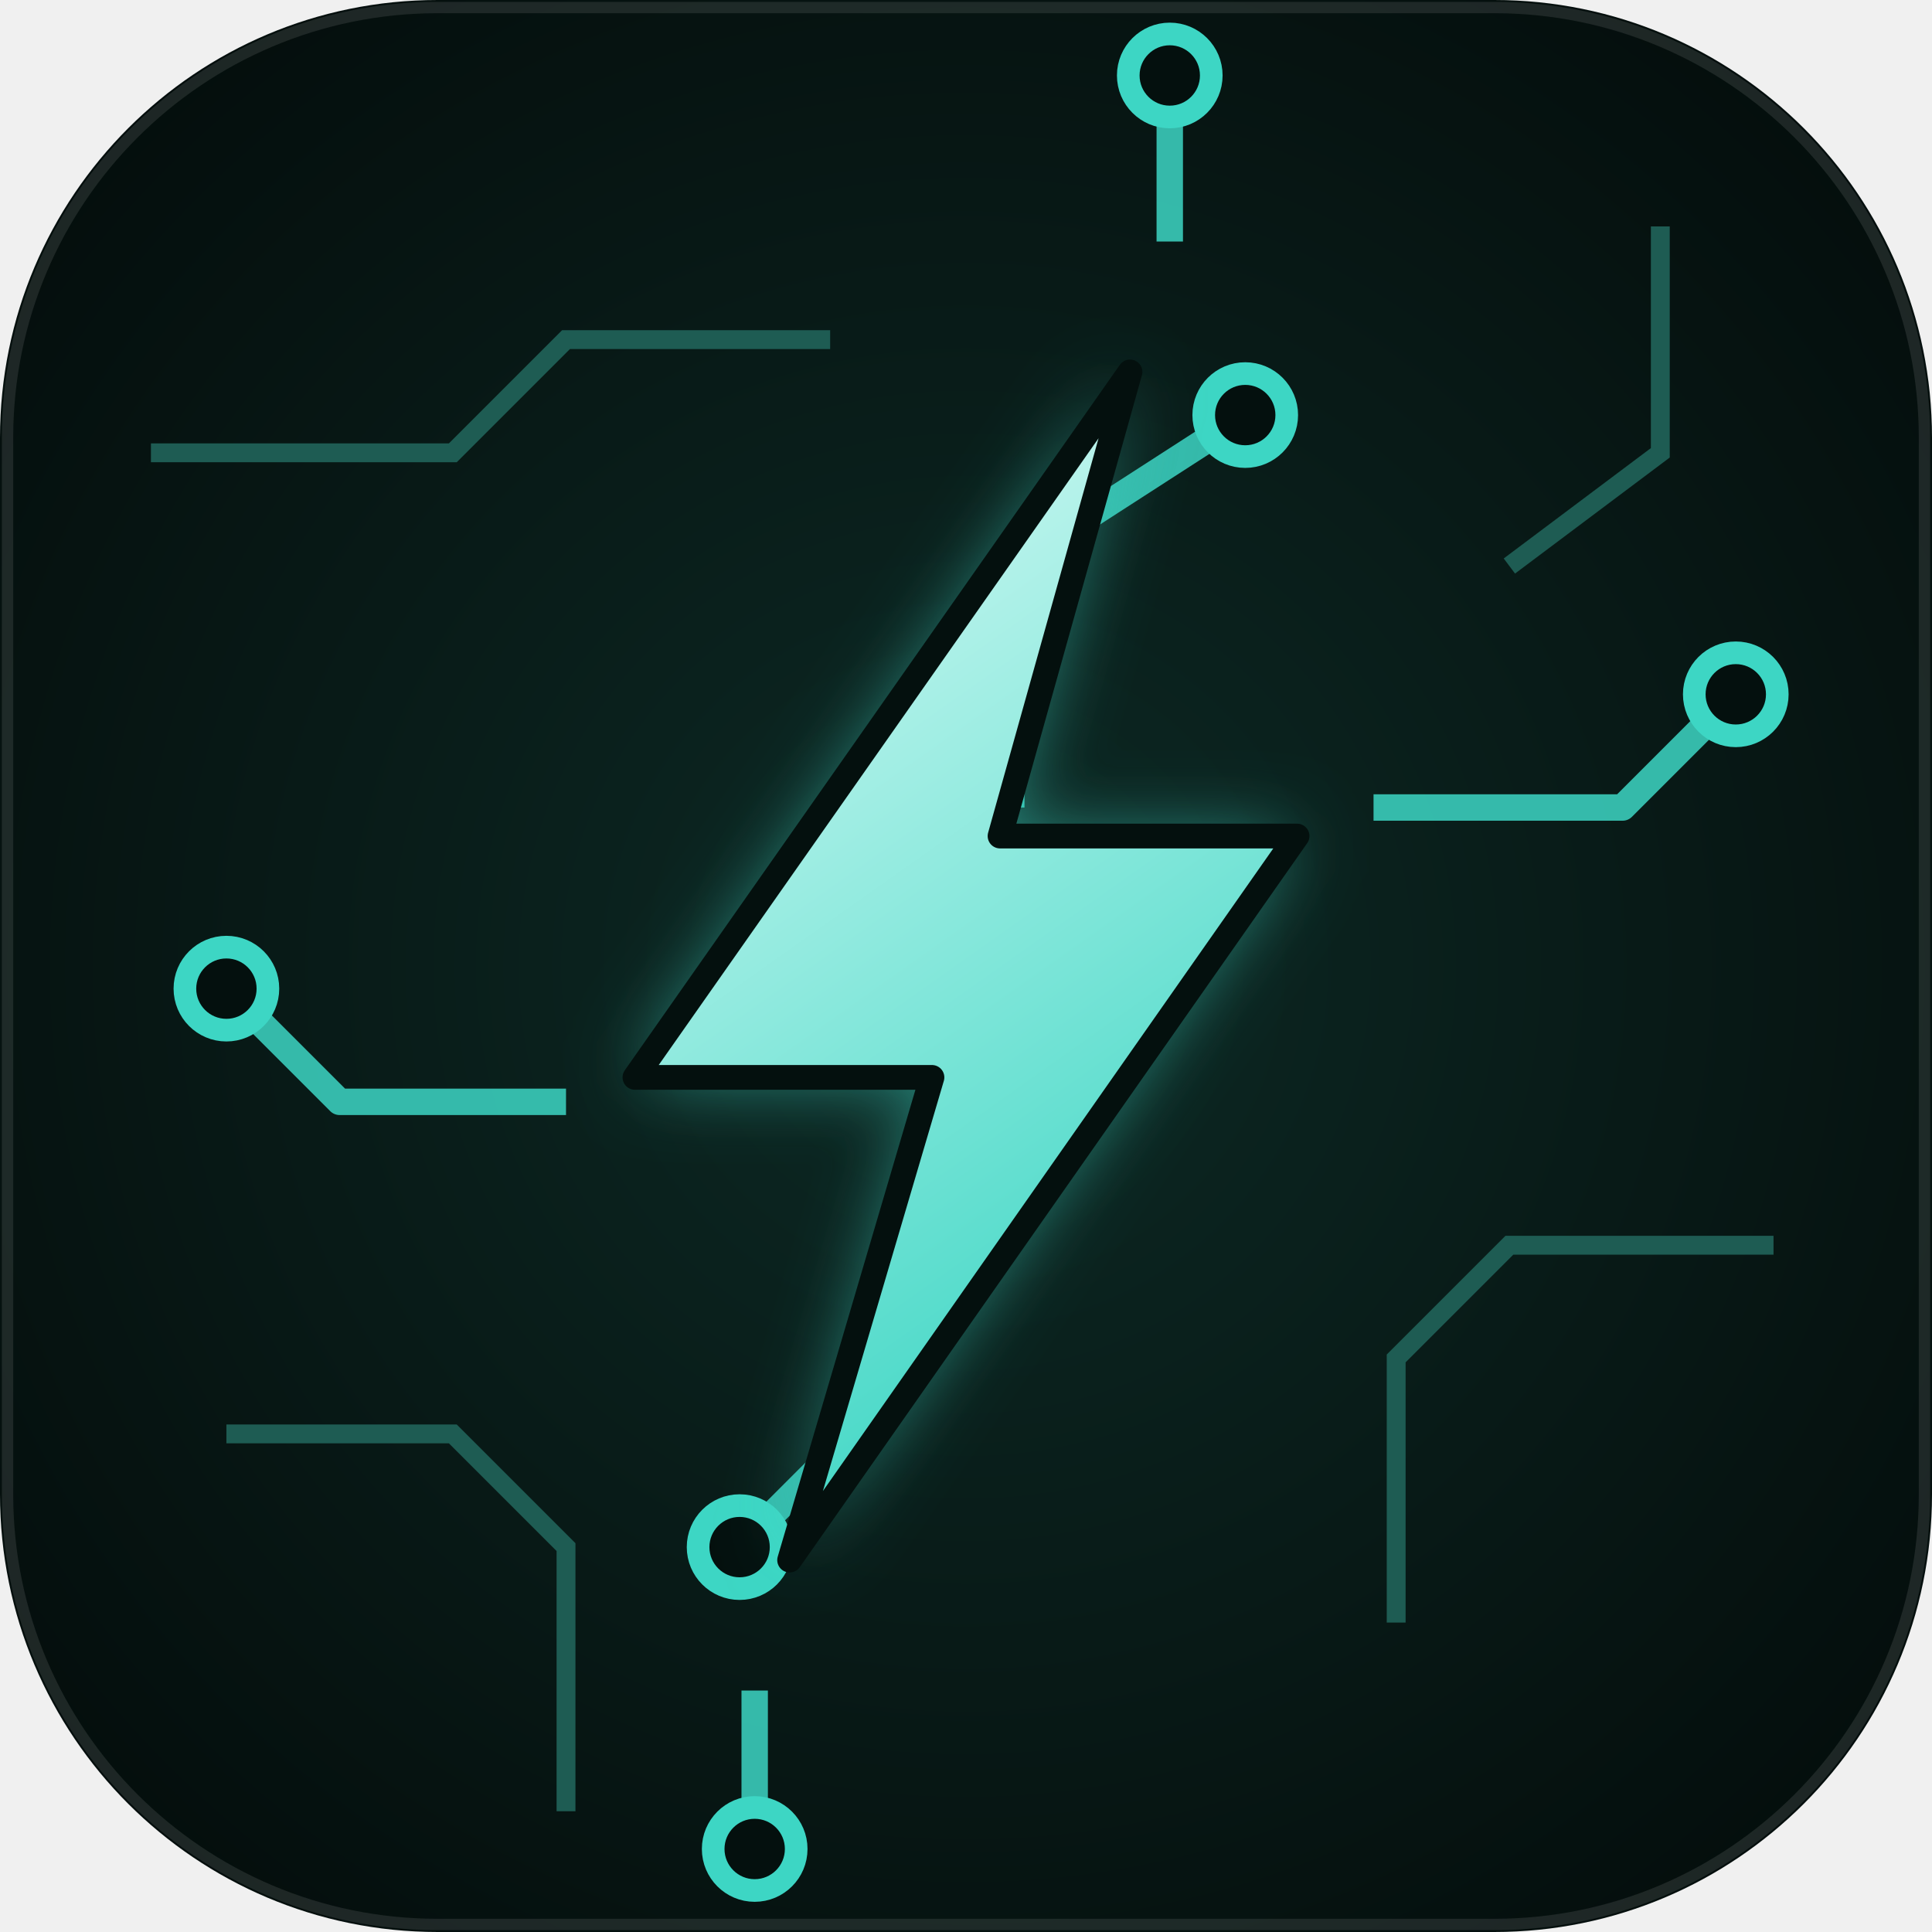
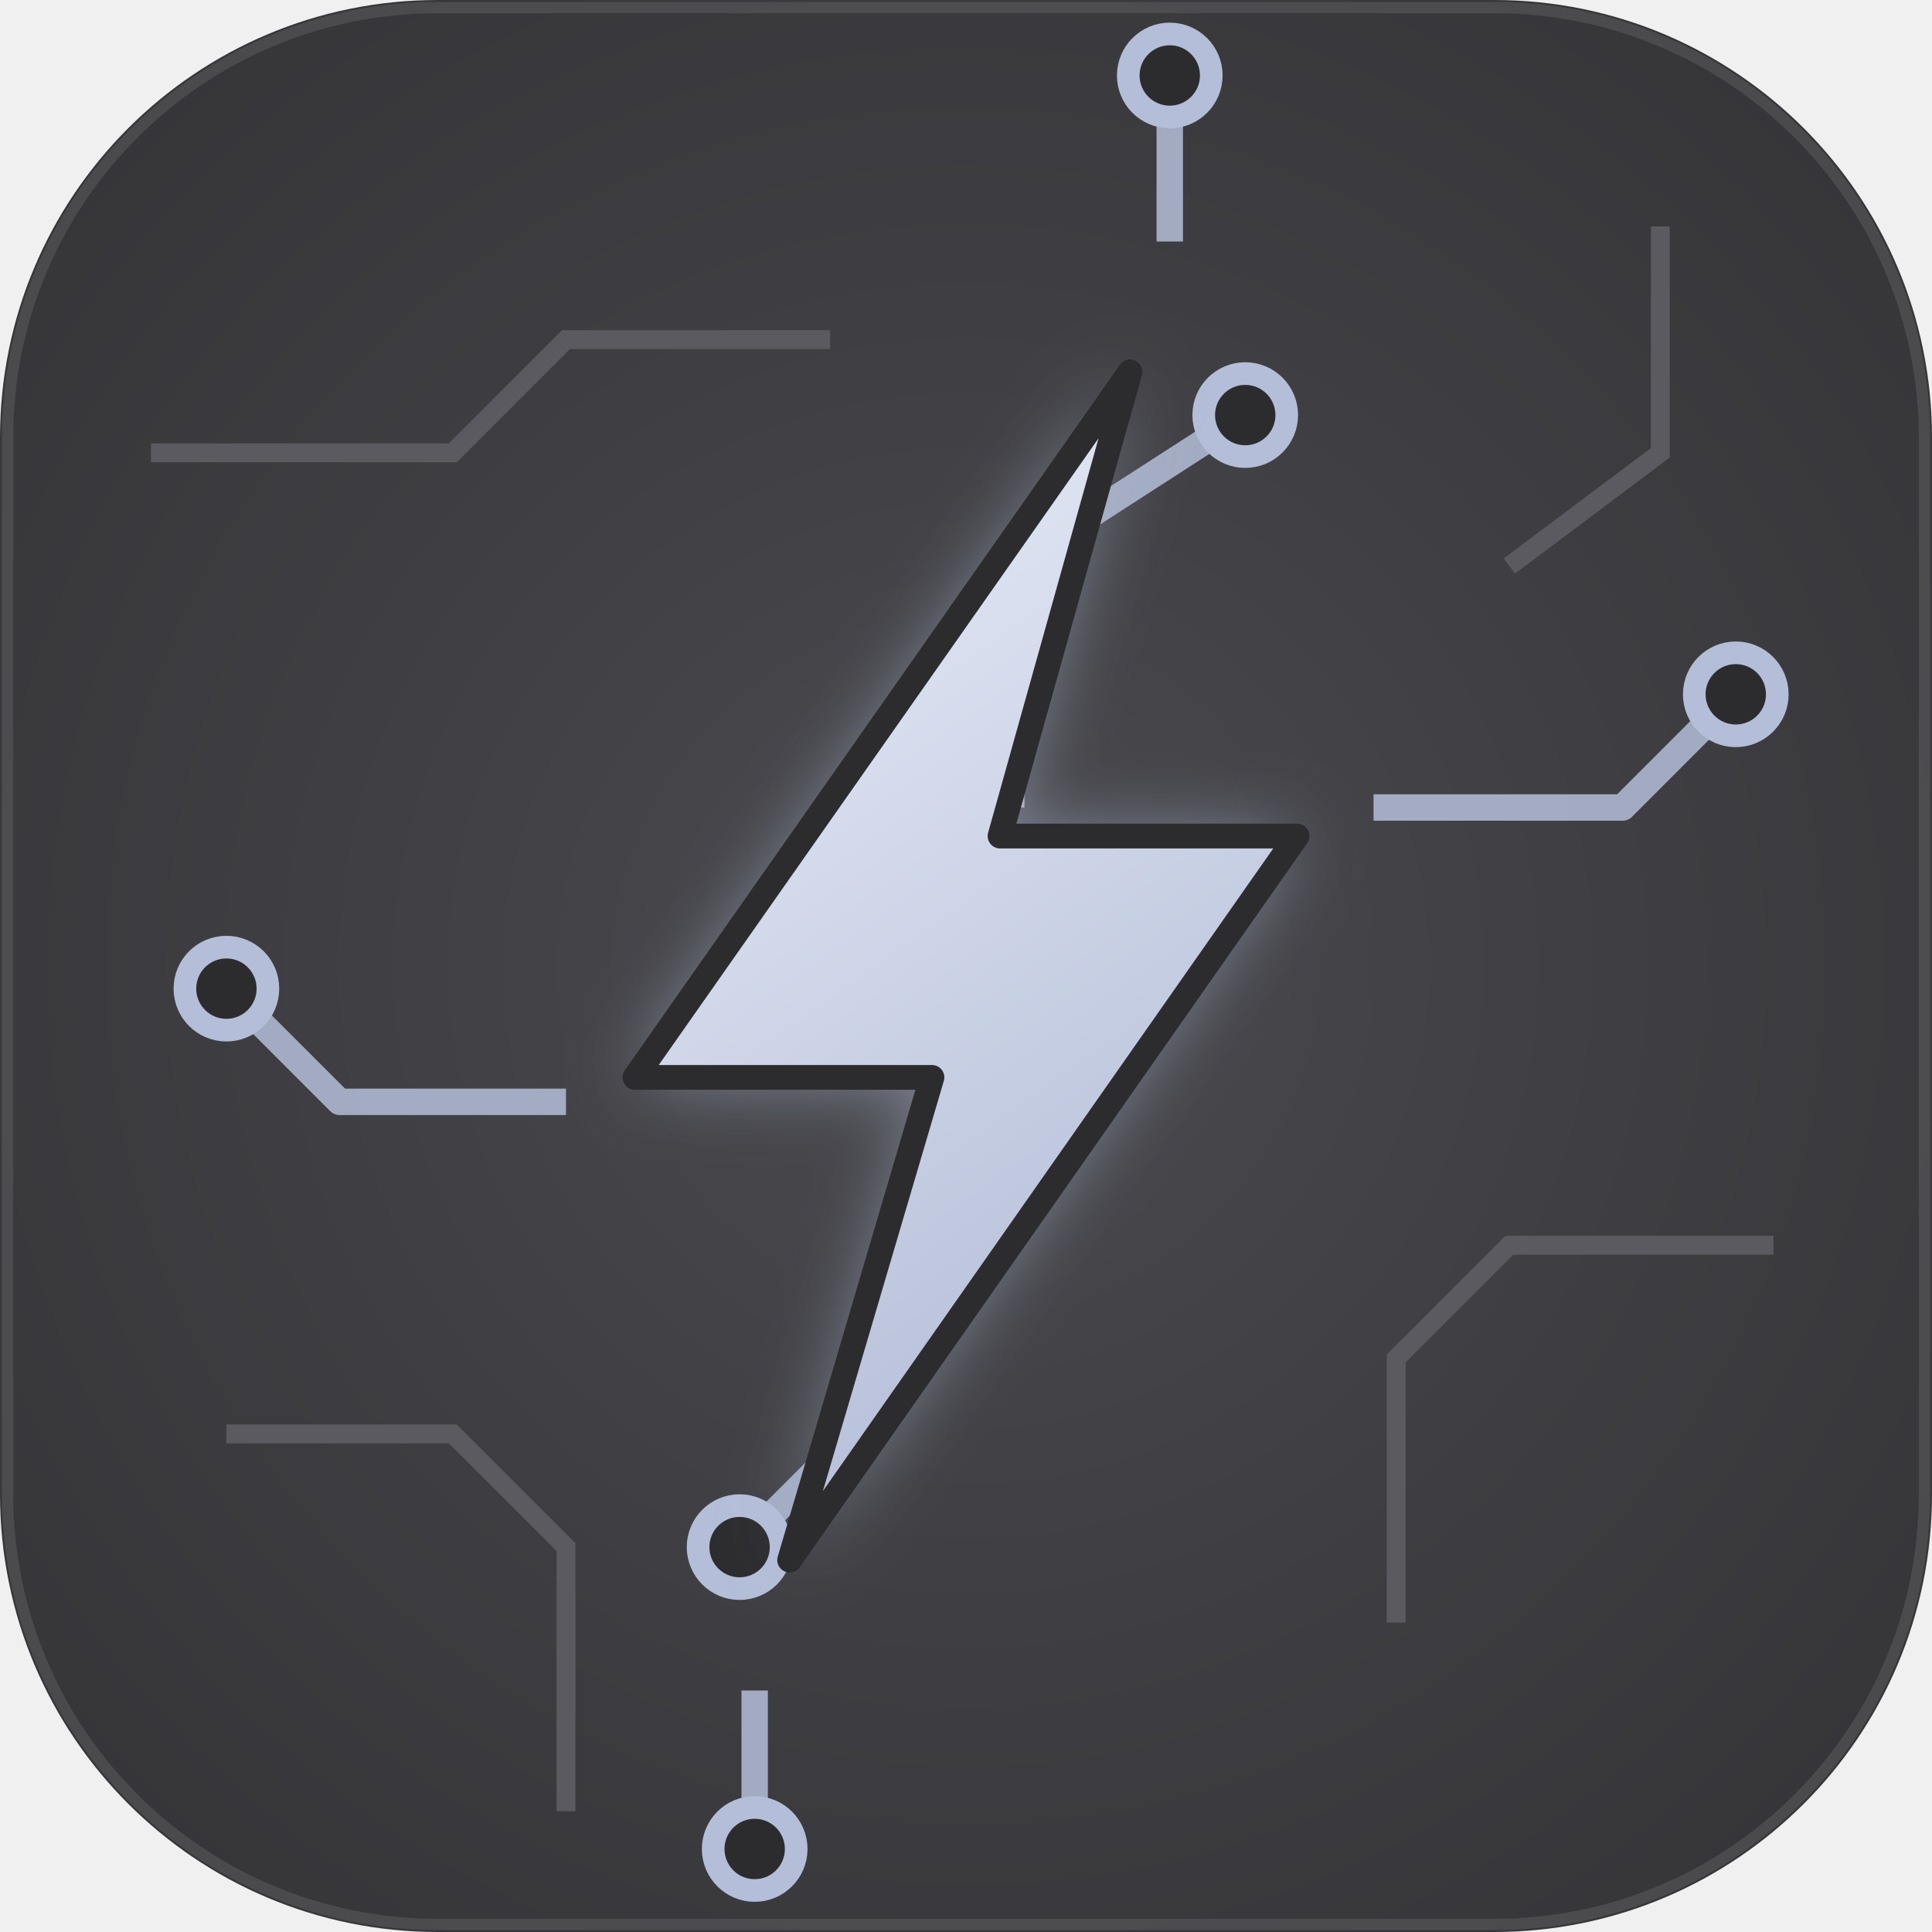
<svg xmlns="http://www.w3.org/2000/svg" viewBox="0 0 512 512">
  <defs>
    <clipPath id="c">
      <rect width="512" height="512" rx="116" />
    </clipPath>
    <radialGradient id="bg" cx="0.5" cy="0.5" r="0.7">
-       <stop offset="0" stop-color="#0d2a25" />
-       <stop offset="1" stop-color="#030a09" />
+       <stop offset="0" stop-color="#4a4a4f" />
+       <stop offset="1" stop-color="#333336" />
    </radialGradient>
    <filter id="g" x="-60%" y="-60%" width="220%" height="220%">
      <feGaussianBlur stdDeviation="12" />
    </filter>
    <linearGradient id="bo" x1="0" y1="0" x2="0.4" y2="1">
-       <stop offset="0" stop-color="#eafffb" />
-       <stop offset="1" stop-color="#3DD6C4" />
+       <stop offset="0" stop-color="#eef1fb" />
+       <stop offset="1" stop-color="#b4bed8" />
    </linearGradient>
  </defs>
  <g clip-path="url(#c)">
    <rect width="512" height="512" fill="url(#bg)" />
-     <polyline points="40,120 120,120 150,90 220,90" fill="none" stroke="#1e5c53" stroke-width="5" />
-     <polyline points="470,330 400,330 370,360 370,430" fill="none" stroke="#1e5c53" stroke-width="5" />
-     <polyline points="60,380 120,380 150,410 150,480" fill="none" stroke="#1e5c53" stroke-width="5" />
-     <polyline points="440,60 440,120 400,150" fill="none" stroke="#1e5c53" stroke-width="5" />
-     <polyline points="150,292 90,292 60,262" fill="none" stroke="#3DD6C4" stroke-width="7" stroke-linejoin="round" opacity=".85" />
-     <circle cx="60" cy="262" r="11" fill="#04100e" stroke="#3DD6C4" stroke-width="6" />
-     <polyline points="200,448 200,490" fill="none" stroke="#3DD6C4" stroke-width="7" stroke-linejoin="round" opacity=".85" />
-     <circle cx="200" cy="490" r="11" fill="#04100e" stroke="#3DD6C4" stroke-width="6" />
-     <polyline points="364,214 430,214 460,184" fill="none" stroke="#3DD6C4" stroke-width="7" stroke-linejoin="round" opacity=".85" />
-     <circle cx="460" cy="184" r="11" fill="#04100e" stroke="#3DD6C4" stroke-width="6" />
-     <polyline points="310,64 310,20" fill="none" stroke="#3DD6C4" stroke-width="7" stroke-linejoin="round" opacity=".85" />
-     <circle cx="310" cy="20" r="11" fill="#04100e" stroke="#3DD6C4" stroke-width="6" />
-     <polyline points="246,292 246,360 196,410" fill="none" stroke="#3DD6C4" stroke-width="7" stroke-linejoin="round" opacity=".85" />
-     <circle cx="196" cy="410" r="11" fill="#04100e" stroke="#3DD6C4" stroke-width="6" />
-     <polyline points="268,214 268,150 330,110" fill="none" stroke="#3DD6C4" stroke-width="7" stroke-linejoin="round" opacity=".85" />
-     <circle cx="330" cy="110" r="11" fill="#04100e" stroke="#3DD6C4" stroke-width="6" />
-     <path d="M310 64 L150 292 L246 292 L200 448 L364 214 L268 214 Z" transform="translate(256 256) scale(0.82) translate(-257 -256)" fill="#3DD6C4" opacity=".6" filter="url(#g)" />
-     <path d="M310 64 L150 292 L246 292 L200 448 L364 214 L268 214 Z" transform="translate(256 256) scale(0.82) translate(-257 -256)" fill="url(#bo)" stroke="#04100e" stroke-width="8" stroke-linejoin="round" />
+     <polyline points="40,120 120,120 150,90 220,90" fill="none" stroke="#5a5a60" stroke-width="5" />
+     <polyline points="470,330 400,330 370,360 370,430" fill="none" stroke="#5a5a60" stroke-width="5" />
+     <polyline points="60,380 120,380 150,410 150,480" fill="none" stroke="#5a5a60" stroke-width="5" />
+     <polyline points="440,60 440,120 400,150" fill="none" stroke="#5a5a60" stroke-width="5" />
+     <polyline points="150,292 90,292 60,262" fill="none" stroke="#b4bed8" stroke-width="7" stroke-linejoin="round" opacity=".85" />
+     <circle cx="60" cy="262" r="11" fill="#2c2c2f" stroke="#b4bed8" stroke-width="6" />
+     <polyline points="200,448 200,490" fill="none" stroke="#b4bed8" stroke-width="7" stroke-linejoin="round" opacity=".85" />
+     <circle cx="200" cy="490" r="11" fill="#2c2c2f" stroke="#b4bed8" stroke-width="6" />
+     <polyline points="364,214 430,214 460,184" fill="none" stroke="#b4bed8" stroke-width="7" stroke-linejoin="round" opacity=".85" />
+     <circle cx="460" cy="184" r="11" fill="#2c2c2f" stroke="#b4bed8" stroke-width="6" />
+     <polyline points="310,64 310,20" fill="none" stroke="#b4bed8" stroke-width="7" stroke-linejoin="round" opacity=".85" />
+     <circle cx="310" cy="20" r="11" fill="#2c2c2f" stroke="#b4bed8" stroke-width="6" />
+     <polyline points="246,292 246,360 196,410" fill="none" stroke="#b4bed8" stroke-width="7" stroke-linejoin="round" opacity=".85" />
+     <circle cx="196" cy="410" r="11" fill="#2c2c2f" stroke="#b4bed8" stroke-width="6" />
+     <polyline points="268,214 268,150 330,110" fill="none" stroke="#b4bed8" stroke-width="7" stroke-linejoin="round" opacity=".85" />
+     <circle cx="330" cy="110" r="11" fill="#2c2c2f" stroke="#b4bed8" stroke-width="6" />
+     <path d="M310 64 L150 292 L246 292 L200 448 L364 214 L268 214 Z" transform="translate(256 256) scale(0.82) translate(-257 -256)" fill="#b4bed8" opacity=".6" filter="url(#g)" />
+     <path d="M310 64 L150 292 L246 292 L200 448 L364 214 L268 214 Z" transform="translate(256 256) scale(0.82) translate(-257 -256)" fill="url(#bo)" stroke="#2c2c2f" stroke-width="8" stroke-linejoin="round" />
  </g>
  <rect x="2" y="2" width="508" height="508" rx="114" fill="none" stroke="#fff" stroke-opacity="0.1" stroke-width="3" />
</svg>
